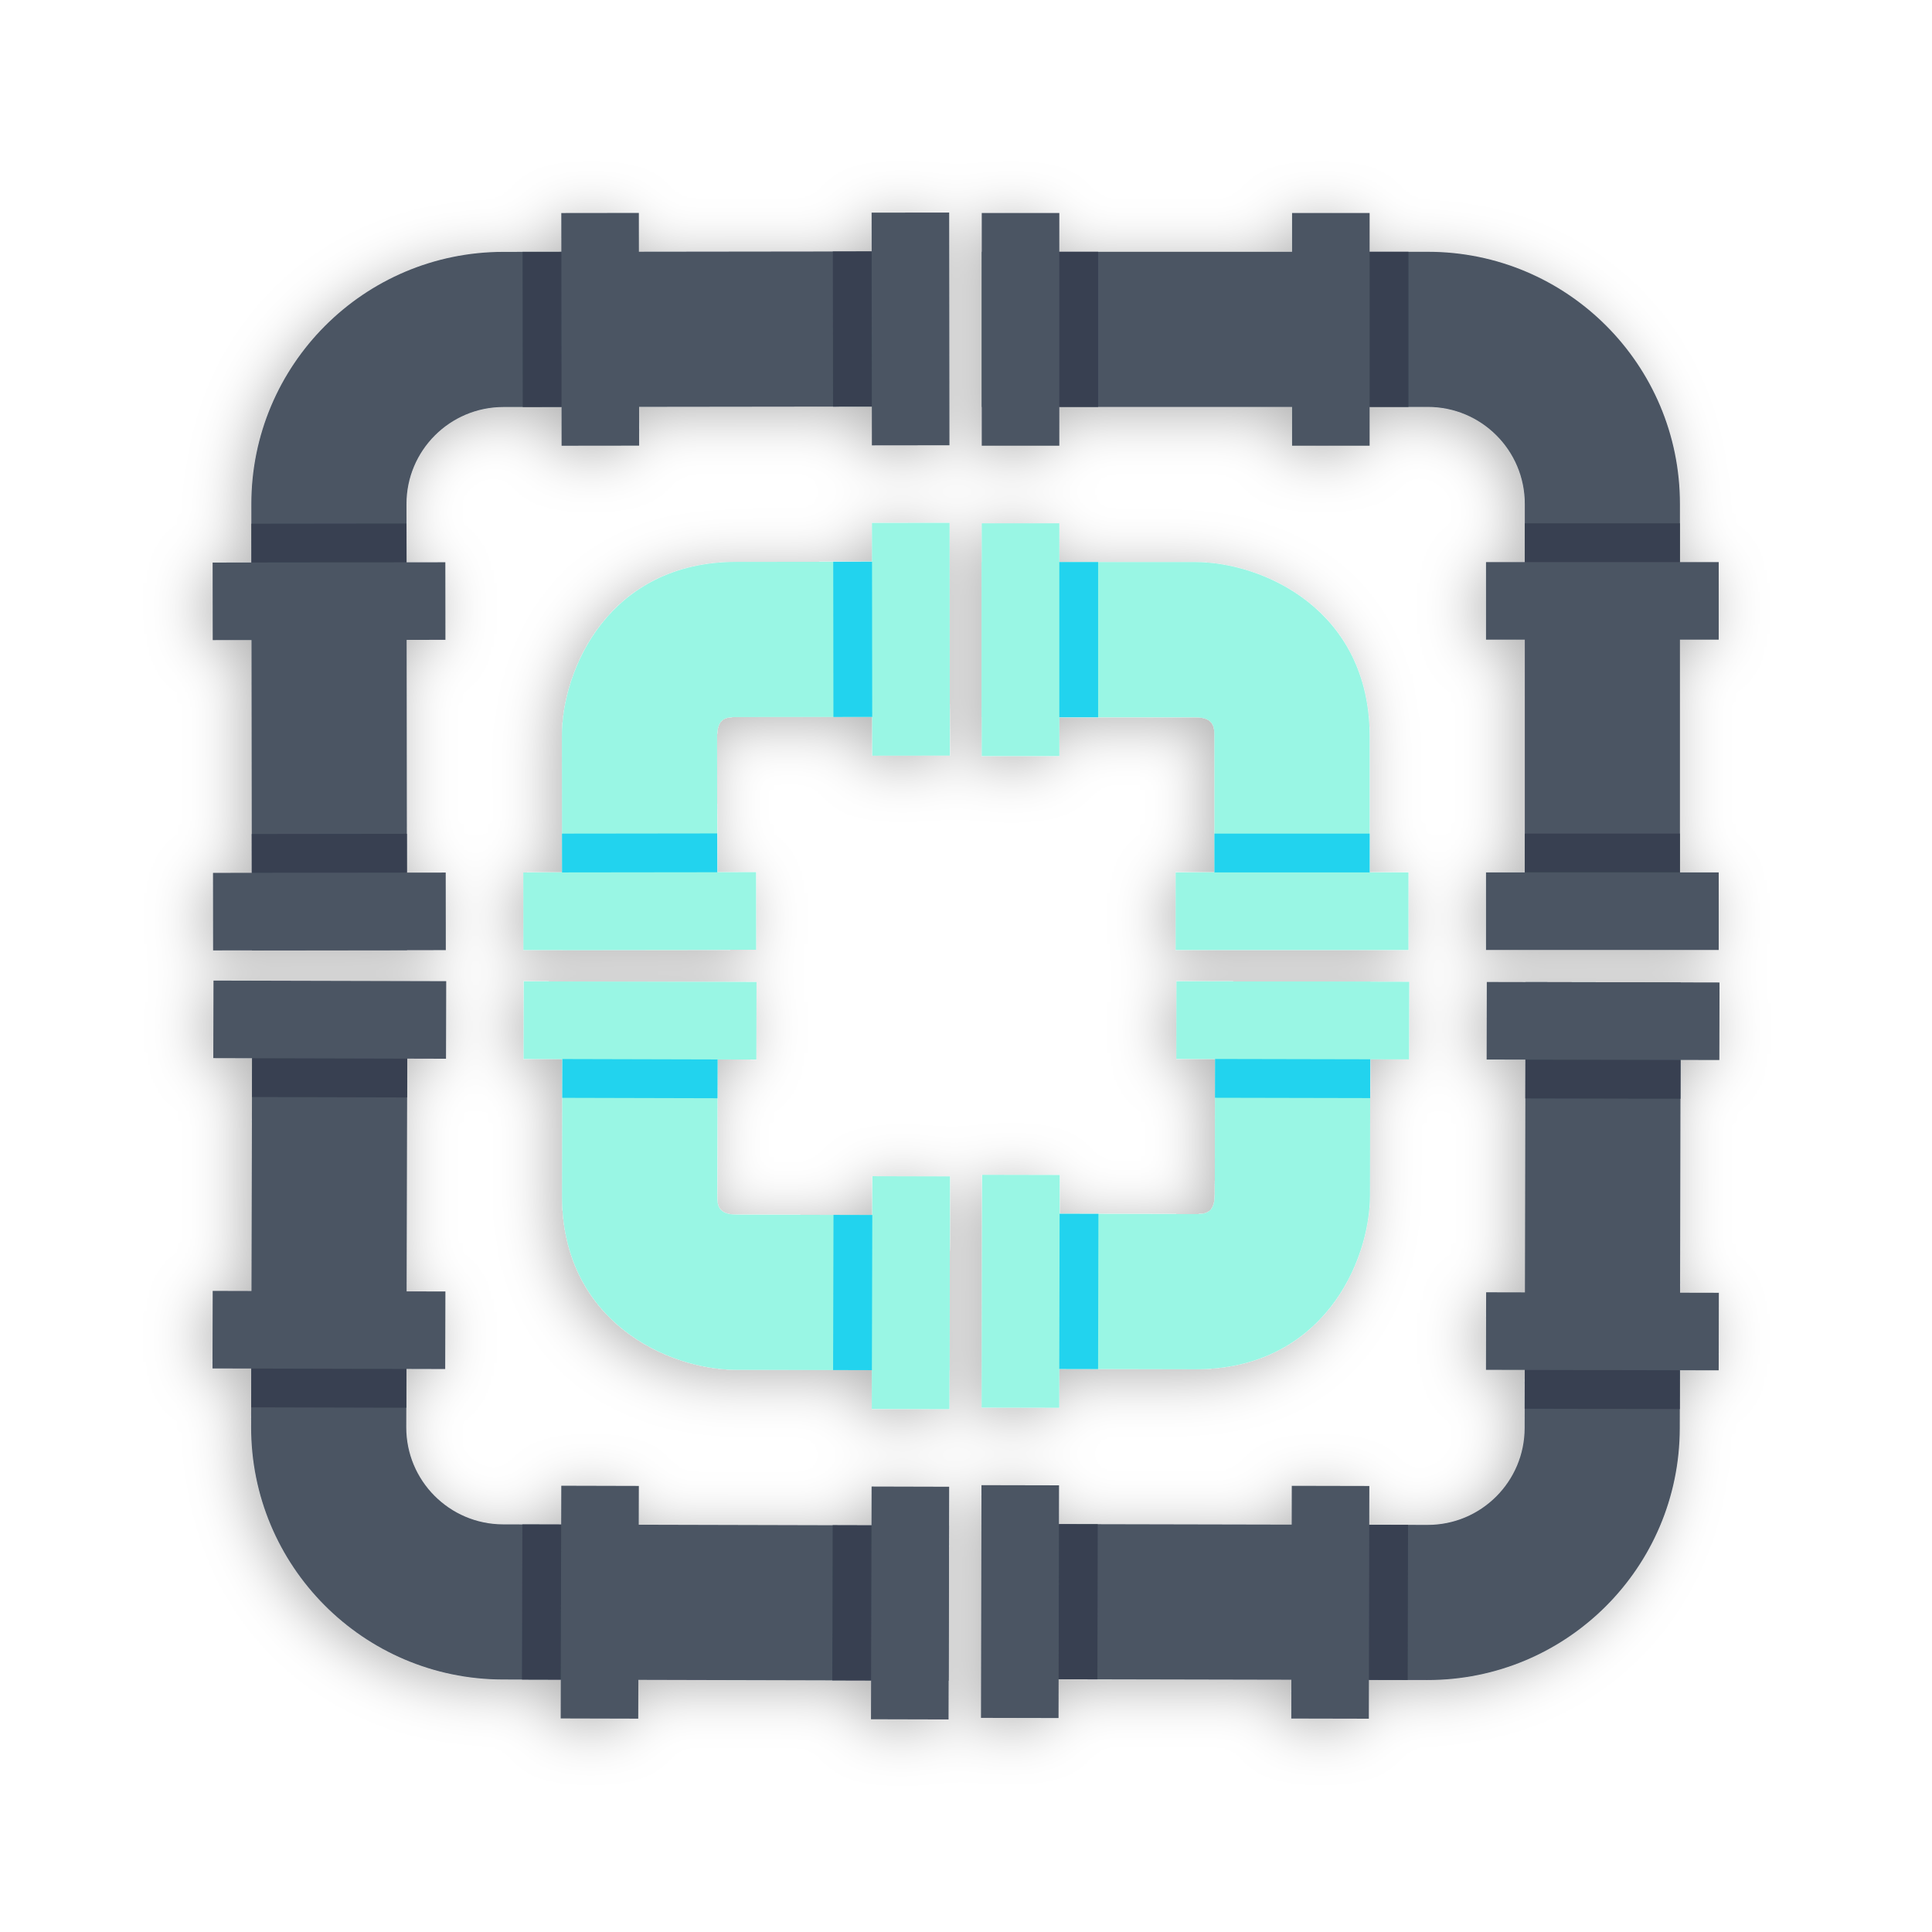
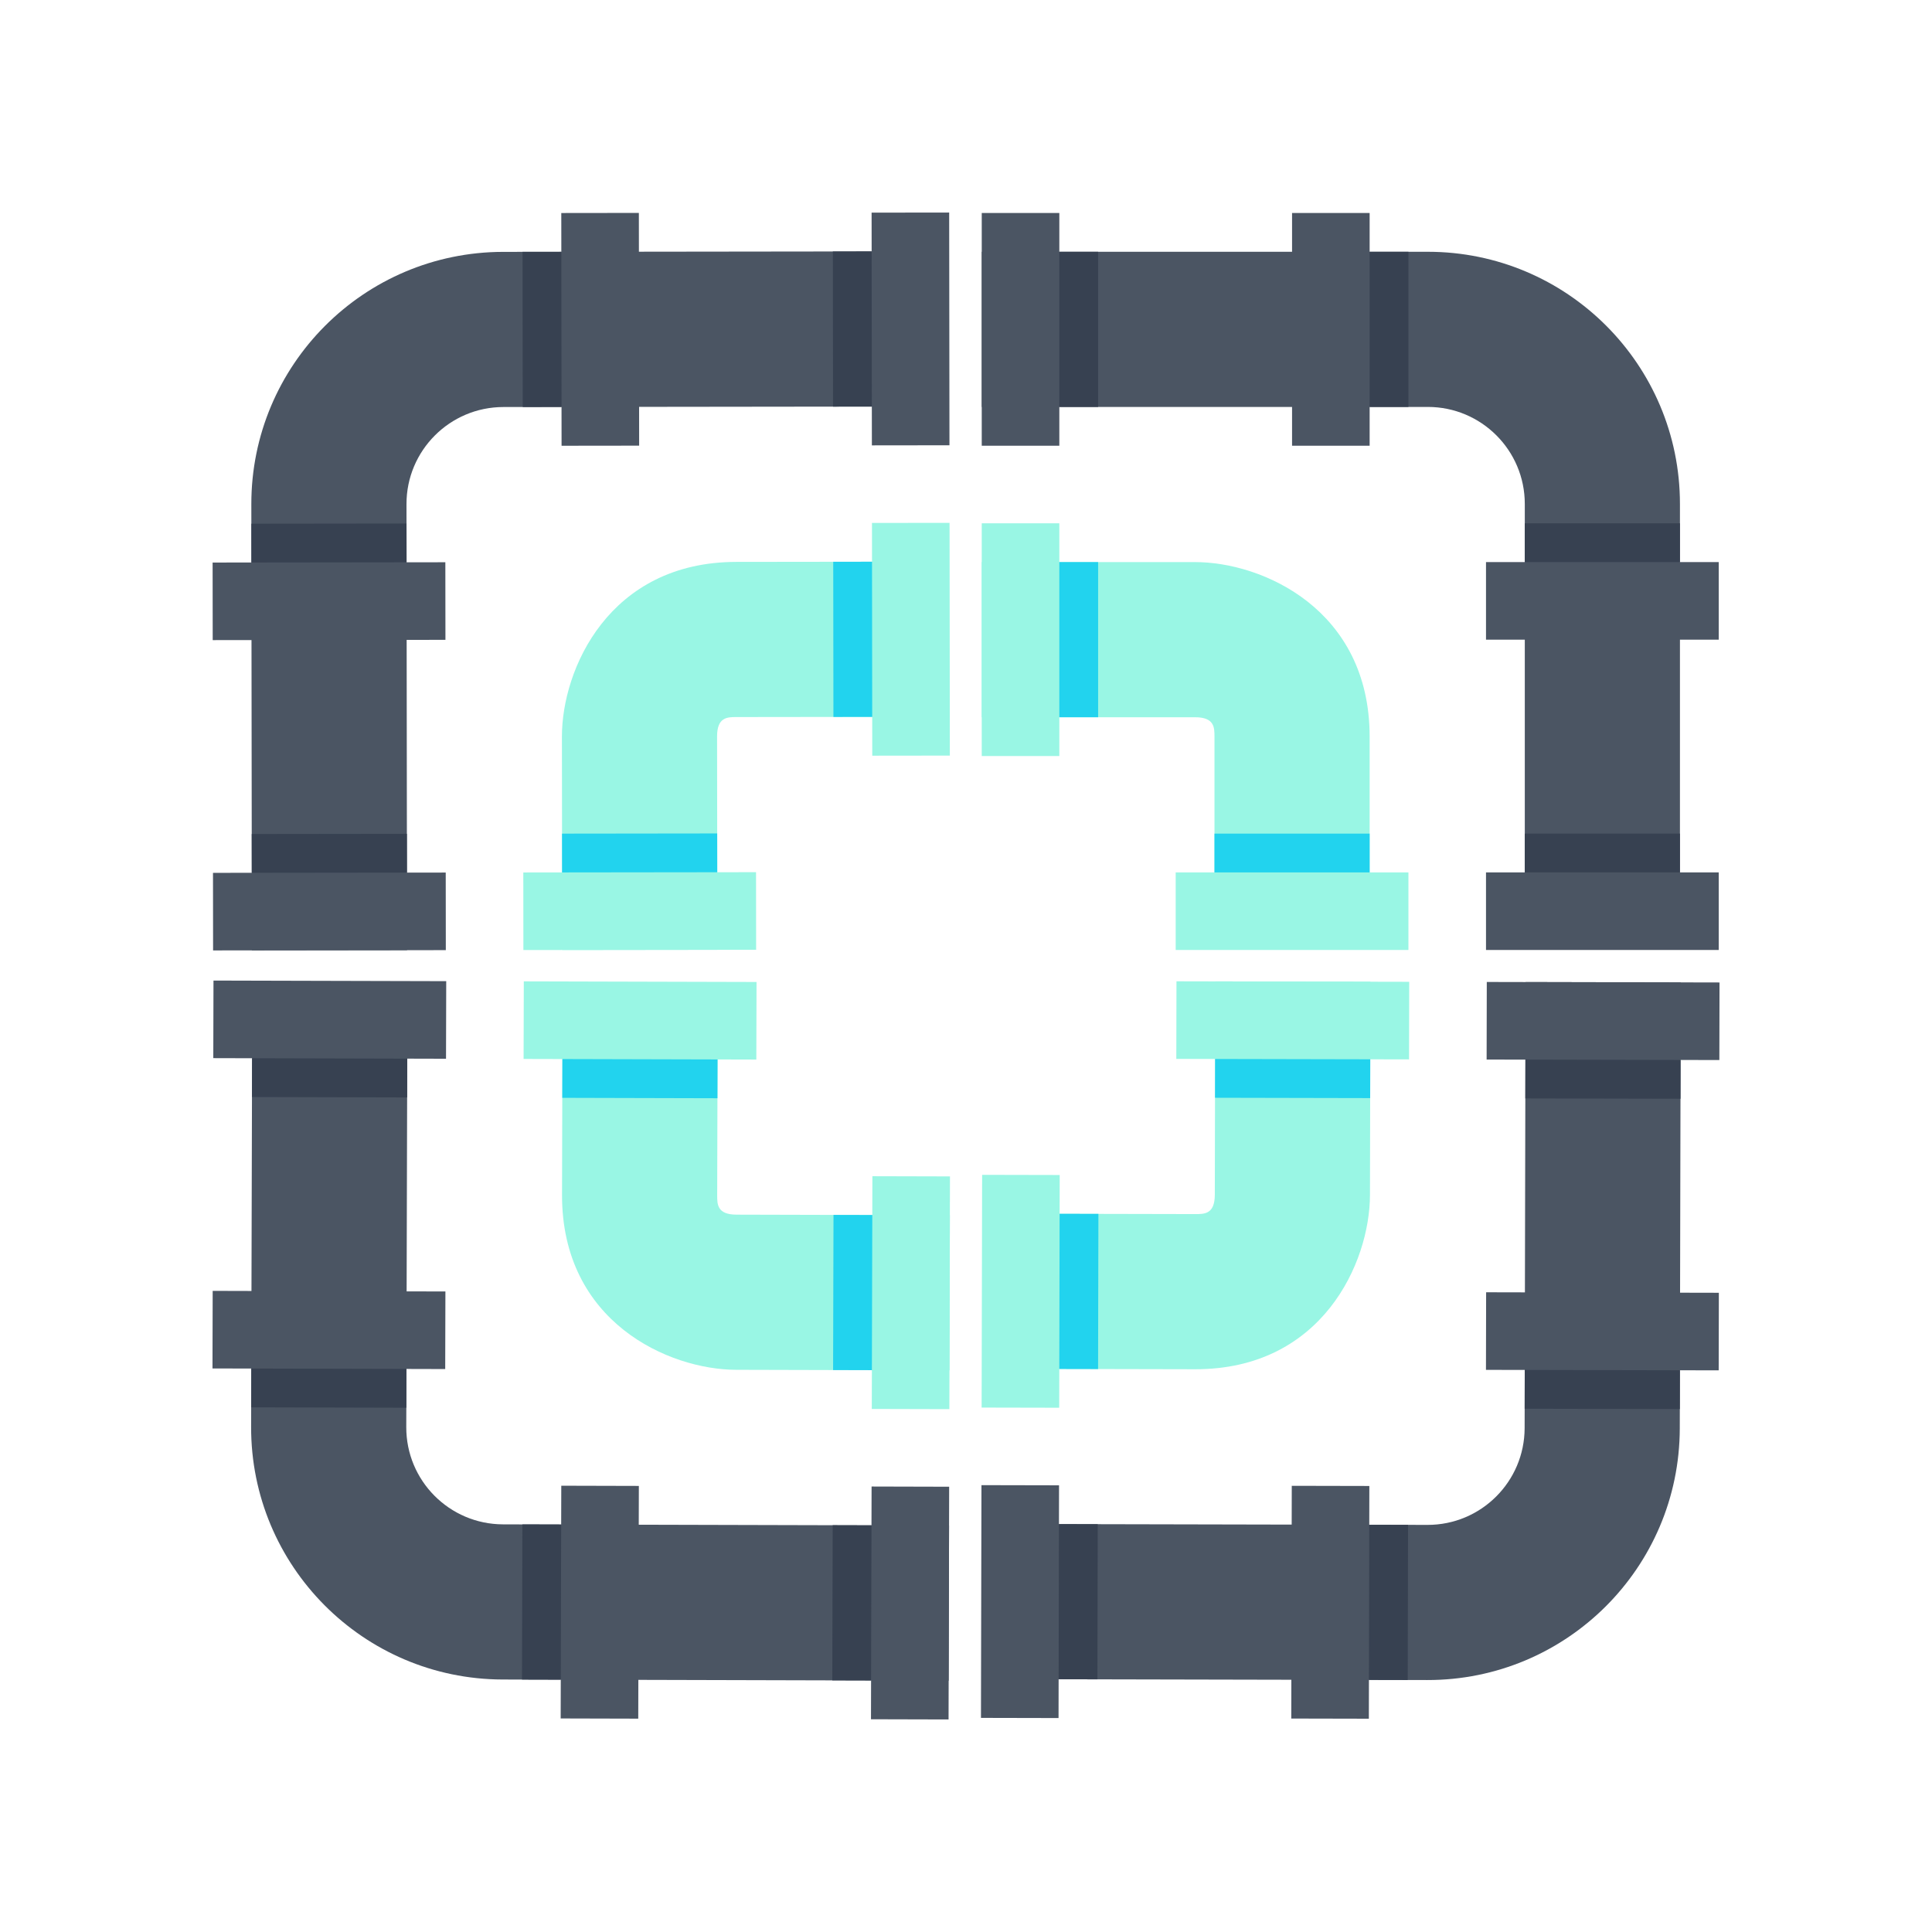
- <svg xmlns="http://www.w3.org/2000/svg" xmlns:ns1="http://vectornator.io" height="100%" stroke-miterlimit="10" style="fill-rule:nonzero;clip-rule:evenodd;stroke-linecap:round;stroke-linejoin:round;" version="1.1" viewBox="0 0 1024 1024" width="100%" xml:space="preserve">
-   <defs>
-     <filter color-interpolation-filters="sRGB" filterUnits="userSpaceOnUse" height="2408.09" id="Filter" width="2408.28" x="0" y="0">
-       <feDropShadow dx="-4.592" dy="3.862" flood-color="#000000" flood-opacity="0.298" height="2408.09" stdDeviation="14.626" width="2408.28" />
-     </filter>
-   </defs>
-   <g id="Ebene-1" ns1:layerName="Ebene 1">
-     <g filter="url(#Filter)" opacity="1" ns1:blendMode="luminosity" ns1:shadowAngle="2.44234" ns1:shadowColor="#000000" ns1:shadowOffset="6" ns1:shadowOpacity="0.297581" ns1:shadowRadius="29.2516">
-       <g opacity="1">
-         <path d="M808.171 267.08L808.171 493.228L890.406 493.228L890.406 267.08C890.406 193.274 830.58 133.448 756.774 133.448L520.347 133.448L520.347 215.683L756.774 215.683C785.155 215.683 808.171 238.699 808.171 267.08Z" fill="#4b5563" fill-rule="evenodd" opacity="1" stroke="none" />
-         <path d="M787.612 462.39L910.965 462.39L910.965 503.507L787.612 503.507L787.612 462.39ZM787.612 297.919L910.965 297.919L910.965 339.036L787.612 339.036L787.612 297.919ZM520.347 112.889L561.465 112.889L561.465 236.242L520.347 236.242L520.347 112.889ZM684.818 112.889L725.936 112.889L725.936 236.242L684.818 236.242L684.818 112.889Z" fill="#4b5563" fill-rule="evenodd" opacity="1" stroke="none" />
-         <path d="M633.421 297.919L520.347 297.919C520.347 325.827 520.347 352.533 520.347 380.154L633.421 380.154C643.7 380.154 643.7 385.613 643.7 390.434L643.7 493.228L725.936 493.228L725.936 390.434C725.936 323.031 669.183 297.919 633.421 297.919Z" fill="#99f6e4" fill-rule="evenodd" opacity="1" stroke="none" />
-         <path d="M623.141 462.39L746.494 462.39L746.494 503.507L623.141 503.507L623.141 462.39ZM520.347 277.36L561.465 277.36L561.465 400.713L520.347 400.713L520.347 277.36Z" fill="#99f6e4" fill-rule="evenodd" opacity="1" stroke="none" />
-         <path d="M561.465 133.448L582.024 133.448L582.024 215.683L561.465 215.683L561.465 133.448ZM725.936 133.448L746.494 133.448L746.494 215.683L725.936 215.683L725.936 133.448Z" fill="#374151" fill-rule="evenodd" opacity="1" stroke="none" />
-         <path d="M890.406 441.831L890.406 462.39L808.171 462.39L808.171 441.831L890.406 441.831Z" fill="#374151" fill-rule="evenodd" opacity="1" stroke="none" />
-         <path d="M890.406 277.36L890.406 297.919L808.171 297.919L808.171 277.36L890.406 277.36Z" fill="#374151" fill-rule="evenodd" opacity="1" stroke="none" />
-         <path d="M561.465 297.919L582.024 297.919L582.024 380.154L561.465 380.154L561.465 297.919ZM643.7 441.831L725.936 441.831L725.936 462.39L643.7 462.39L643.7 441.831Z" fill="#22d3ee" fill-rule="evenodd" opacity="1" stroke="none" />
-       </g>
-       <g opacity="1">
-         <path d="M756.577 808.222L530.43 807.741L530.255 889.976L756.402 890.458C830.208 890.615 890.161 830.916 890.319 757.11L890.822 520.683L808.586 520.508L808.083 756.935C808.023 785.316 784.958 808.283 756.577 808.222Z" fill="#4b5563" fill-rule="evenodd" opacity="1" stroke="none" />
-         <path d="M561.312 787.248L561.049 910.601L519.932 910.513L520.194 787.161L561.312 787.248ZM725.782 787.598L725.52 910.951L684.402 910.863L684.665 787.511L725.782 787.598ZM911.38 520.727L911.293 561.845L787.94 561.582L788.028 520.465L911.38 520.727ZM911.03 685.198L910.943 726.315L787.59 726.053L787.678 684.935L911.03 685.198Z" fill="#4b5563" fill-rule="evenodd" opacity="1" stroke="none" />
-         <path d="M726.11 633.407L726.351 520.333C698.443 520.274 671.737 520.217 644.116 520.158L643.875 633.232C643.853 643.511 638.395 643.5 633.574 643.489L530.78 643.271L530.605 725.506L633.399 725.725C700.801 725.868 726.034 669.169 726.11 633.407Z" fill="#99f6e4" fill-rule="evenodd" opacity="1" stroke="none" />
-         <path d="M561.662 622.778L561.399 746.13L520.282 746.043L520.544 622.69L561.662 622.778ZM746.91 520.377L746.822 561.495L623.47 561.232L623.557 520.115L746.91 520.377Z" fill="#99f6e4" fill-rule="evenodd" opacity="1" stroke="none" />
-         <path d="M890.734 561.801L890.69 582.36L808.455 582.185L808.499 561.626L890.734 561.801ZM890.384 726.272L890.34 746.83L808.105 746.655L808.149 726.097L890.384 726.272Z" fill="#374151" fill-rule="evenodd" opacity="1" stroke="none" />
-         <path d="M581.652 890.086L561.093 890.042L561.268 807.807L581.827 807.851L581.652 890.086Z" fill="#374151" fill-rule="evenodd" opacity="1" stroke="none" />
-         <path d="M746.122 890.436L725.564 890.392L725.739 808.157L746.297 808.201L746.122 890.436Z" fill="#374151" fill-rule="evenodd" opacity="1" stroke="none" />
-         <path d="M726.264 561.451L726.22 582.01L643.985 581.835L644.028 561.276L726.264 561.451ZM582.177 643.38L582.002 725.615L561.443 725.572L561.618 643.336L582.177 643.38Z" fill="#22d3ee" fill-rule="evenodd" opacity="1" stroke="none" />
-       </g>
-       <g opacity="1">
-         <path d="M266.781 215.733L492.929 215.458L492.829 133.223L266.681 133.498C192.875 133.588 133.122 193.487 133.211 267.293L133.499 503.72L215.734 503.62L215.447 267.193C215.412 238.812 238.4 215.768 266.781 215.733Z" fill="#4b5563" fill-rule="evenodd" opacity="1" stroke="none" />
-         <path d="M462.115 236.055L461.965 112.702L503.083 112.652L503.233 236.005L462.115 236.055ZM297.645 236.255L297.495 112.902L338.612 112.852L338.762 236.205L297.645 236.255ZM112.94 503.745L112.89 462.627L236.243 462.477L236.293 503.595L112.94 503.745ZM112.74 339.274L112.69 298.156L236.043 298.006L236.093 339.124L112.74 339.274Z" fill="#4b5563" fill-rule="evenodd" opacity="1" stroke="none" />
-         <path d="M297.832 390.446L297.97 503.52C325.878 503.486 352.584 503.453 380.205 503.42L380.067 390.346C380.055 380.067 385.513 380.06 390.334 380.054L493.129 379.929L493.029 297.694L390.234 297.819C322.832 297.901 297.789 354.684 297.832 390.446Z" fill="#99f6e4" fill-rule="evenodd" opacity="1" stroke="none" />
-         <path d="M462.315 400.525L462.165 277.172L503.283 277.122L503.433 400.475L462.315 400.525ZM277.411 503.545L277.361 462.427L400.714 462.277L400.764 503.395L277.411 503.545Z" fill="#99f6e4" fill-rule="evenodd" opacity="1" stroke="none" />
-         <path d="M133.449 462.602L133.424 442.043L215.659 441.943L215.684 462.502L133.449 462.602ZM133.249 298.131L133.224 277.572L215.459 277.472L215.484 298.031L133.249 298.131Z" fill="#374151" fill-rule="evenodd" opacity="1" stroke="none" />
-         <path d="M441.431 133.285L461.99 133.26L462.09 215.496L441.531 215.521L441.431 133.285Z" fill="#374151" fill-rule="evenodd" opacity="1" stroke="none" />
-         <path d="M276.961 133.486L297.52 133.461L297.62 215.696L277.061 215.721L276.961 133.486Z" fill="#374151" fill-rule="evenodd" opacity="1" stroke="none" />
-         <path d="M297.92 462.402L297.895 441.843L380.13 441.743L380.155 462.302L297.92 462.402ZM441.732 379.992L441.631 297.756L462.19 297.731L462.29 379.967L441.732 379.992Z" fill="#22d3ee" fill-rule="evenodd" opacity="1" stroke="none" />
-       </g>
-       <g opacity="1">
-         <path d="M215.333 756.41L215.921 530.264L133.685 530.05L133.098 756.197C132.907 830.003 192.577 889.984 266.383 890.176L502.81 890.79L503.023 808.554L266.597 807.941C238.216 807.867 215.26 784.792 215.333 756.41Z" fill="#4b5563" fill-rule="evenodd" opacity="1" stroke="none" />
-         <path d="M236.399 561.155L113.047 560.835L113.153 519.717L236.506 520.037L236.399 561.155ZM235.972 725.625L112.62 725.305L112.726 684.188L236.079 684.508L235.972 725.625ZM502.756 911.348L461.639 911.242L461.959 787.889L503.076 787.996L502.756 911.348ZM338.286 910.921L297.168 910.815L297.489 787.462L338.606 787.569L338.286 910.921Z" fill="#4b5563" fill-rule="evenodd" opacity="1" stroke="none" />
-         <path d="M390.163 726.026L503.237 726.319C503.309 698.411 503.378 671.705 503.45 644.084L390.377 643.791C380.097 643.764 380.112 638.306 380.124 633.484L380.391 530.691L298.156 530.477L297.889 633.271C297.714 700.673 354.401 725.933 390.163 726.026Z" fill="#99f6e4" fill-rule="evenodd" opacity="1" stroke="none" />
-         <path d="M400.87 561.582L277.517 561.262L277.624 520.144L400.976 520.465L400.87 561.582ZM503.183 746.878L462.066 746.771L462.386 623.419L503.503 623.525L503.183 746.878Z" fill="#99f6e4" fill-rule="evenodd" opacity="1" stroke="none" />
-         <path d="M461.692 890.683L441.133 890.629L441.347 808.394L461.905 808.448L461.692 890.683ZM297.222 890.256L276.663 890.202L276.876 807.967L297.435 808.021L297.222 890.256Z" fill="#374151" fill-rule="evenodd" opacity="1" stroke="none" />
-         <path d="M133.552 581.447L133.605 560.888L215.841 561.102L215.787 581.66L133.552 581.447Z" fill="#374151" fill-rule="evenodd" opacity="1" stroke="none" />
-         <path d="M133.125 745.917L133.178 725.358L215.414 725.572L215.36 746.131L133.125 745.917Z" fill="#374151" fill-rule="evenodd" opacity="1" stroke="none" />
-         <path d="M462.119 726.213L441.56 726.159L441.774 643.924L462.333 643.977L462.119 726.213ZM380.257 582.088L298.022 581.874L298.076 561.315L380.311 561.529L380.257 582.088Z" fill="#22d3ee" fill-rule="evenodd" opacity="1" stroke="none" />
-       </g>
-     </g>
+ <svg xmlns="http://www.w3.org/2000/svg" viewBox="0 0 1024 1024">
+   <g opacity="1">
+     <path d="M808.171 267.08L808.171 493.228L890.406 493.228L890.406 267.08C890.406 193.274 830.58 133.448 756.774 133.448L520.347 133.448L520.347 215.683L756.774 215.683C785.155 215.683 808.171 238.699 808.171 267.08Z" fill="#4b5563" fill-rule="evenodd" opacity="1" stroke="none" />
+     <path d="M787.612 462.39L910.965 462.39L910.965 503.507L787.612 503.507L787.612 462.39ZM787.612 297.919L910.965 297.919L910.965 339.036L787.612 339.036L787.612 297.919ZM520.347 112.889L561.465 112.889L561.465 236.242L520.347 236.242L520.347 112.889ZM684.818 112.889L725.936 112.889L725.936 236.242L684.818 236.242L684.818 112.889Z" fill="#4b5563" fill-rule="evenodd" opacity="1" stroke="none" />
+     <path d="M633.421 297.919L520.347 297.919C520.347 325.827 520.347 352.533 520.347 380.154L633.421 380.154C643.7 380.154 643.7 385.613 643.7 390.434L643.7 493.228L725.936 493.228L725.936 390.434C725.936 323.031 669.183 297.919 633.421 297.919Z" fill="#99f6e4" fill-rule="evenodd" opacity="1" stroke="none" />
+     <path d="M623.141 462.39L746.494 462.39L746.494 503.507L623.141 503.507L623.141 462.39ZM520.347 277.36L561.465 277.36L561.465 400.713L520.347 400.713L520.347 277.36Z" fill="#99f6e4" fill-rule="evenodd" opacity="1" stroke="none" />
+     <path d="M561.465 133.448L582.024 133.448L582.024 215.683L561.465 215.683L561.465 133.448ZM725.936 133.448L746.494 133.448L746.494 215.683L725.936 215.683L725.936 133.448Z" fill="#374151" fill-rule="evenodd" opacity="1" stroke="none" />
+     <path d="M890.406 441.831L890.406 462.39L808.171 462.39L808.171 441.831L890.406 441.831Z" fill="#374151" fill-rule="evenodd" opacity="1" stroke="none" />
+     <path d="M890.406 277.36L890.406 297.919L808.171 297.919L808.171 277.36L890.406 277.36Z" fill="#374151" fill-rule="evenodd" opacity="1" stroke="none" />
+     <path d="M561.465 297.919L582.024 297.919L582.024 380.154L561.465 380.154L561.465 297.919ZM643.7 441.831L725.936 441.831L725.936 462.39L643.7 462.39L643.7 441.831Z" fill="#22d3ee" fill-rule="evenodd" opacity="1" stroke="none" />
+   </g>
+   <g opacity="1">
+     <path d="M756.577 808.222L530.43 807.741L530.255 889.976L756.402 890.458C830.208 890.615 890.161 830.916 890.319 757.11L890.822 520.683L808.586 520.508L808.083 756.935C808.023 785.316 784.958 808.283 756.577 808.222Z" fill="#4b5563" fill-rule="evenodd" opacity="1" stroke="none" />
+     <path d="M561.312 787.248L561.049 910.601L519.932 910.513L520.194 787.161L561.312 787.248ZM725.782 787.598L725.52 910.951L684.402 910.863L684.665 787.511L725.782 787.598ZM911.38 520.727L911.293 561.845L787.94 561.582L788.028 520.465L911.38 520.727ZM911.03 685.198L910.943 726.315L787.59 726.053L787.678 684.935L911.03 685.198Z" fill="#4b5563" fill-rule="evenodd" opacity="1" stroke="none" />
+     <path d="M726.11 633.407L726.351 520.333C698.443 520.274 671.737 520.217 644.116 520.158L643.875 633.232C643.853 643.511 638.395 643.5 633.574 643.489L530.78 643.271L530.605 725.506L633.399 725.725C700.801 725.868 726.034 669.169 726.11 633.407Z" fill="#99f6e4" fill-rule="evenodd" opacity="1" stroke="none" />
+     <path d="M561.662 622.778L561.399 746.13L520.282 746.043L520.544 622.69L561.662 622.778ZM746.91 520.377L746.822 561.495L623.47 561.232L623.557 520.115L746.91 520.377Z" fill="#99f6e4" fill-rule="evenodd" opacity="1" stroke="none" />
+     <path d="M890.734 561.801L890.69 582.36L808.455 582.185L808.499 561.626L890.734 561.801ZM890.384 726.272L890.34 746.83L808.105 746.655L808.149 726.097L890.384 726.272Z" fill="#374151" fill-rule="evenodd" opacity="1" stroke="none" />
+     <path d="M581.652 890.086L561.093 890.042L561.268 807.807L581.827 807.851L581.652 890.086Z" fill="#374151" fill-rule="evenodd" opacity="1" stroke="none" />
+     <path d="M746.122 890.436L725.564 890.392L725.739 808.157L746.297 808.201L746.122 890.436Z" fill="#374151" fill-rule="evenodd" opacity="1" stroke="none" />
+     <path d="M726.264 561.451L726.22 582.01L643.985 581.835L644.028 561.276L726.264 561.451ZM582.177 643.38L582.002 725.615L561.443 725.572L561.618 643.336L582.177 643.38Z" fill="#22d3ee" fill-rule="evenodd" opacity="1" stroke="none" />
+   </g>
+   <g opacity="1">
+     <path d="M266.781 215.733L492.929 215.458L492.829 133.223L266.681 133.498C192.875 133.588 133.122 193.487 133.211 267.293L133.499 503.72L215.734 503.62L215.447 267.193C215.412 238.812 238.4 215.768 266.781 215.733Z" fill="#4b5563" fill-rule="evenodd" opacity="1" stroke="none" />
+     <path d="M462.115 236.055L461.965 112.702L503.083 112.652L503.233 236.005L462.115 236.055ZM297.645 236.255L297.495 112.902L338.612 112.852L338.762 236.205L297.645 236.255ZM112.94 503.745L112.89 462.627L236.243 462.477L236.293 503.595L112.94 503.745ZM112.74 339.274L112.69 298.156L236.043 298.006L236.093 339.124L112.74 339.274Z" fill="#4b5563" fill-rule="evenodd" opacity="1" stroke="none" />
+     <path d="M297.832 390.446L297.97 503.52C325.878 503.486 352.584 503.453 380.205 503.42L380.067 390.346C380.055 380.067 385.513 380.06 390.334 380.054L493.129 379.929L493.029 297.694L390.234 297.819C322.832 297.901 297.789 354.684 297.832 390.446Z" fill="#99f6e4" fill-rule="evenodd" opacity="1" stroke="none" />
+     <path d="M462.315 400.525L462.165 277.172L503.283 277.122L503.433 400.475L462.315 400.525ZM277.411 503.545L277.361 462.427L400.714 462.277L400.764 503.395L277.411 503.545Z" fill="#99f6e4" fill-rule="evenodd" opacity="1" stroke="none" />
+     <path d="M133.449 462.602L133.424 442.043L215.659 441.943L215.684 462.502L133.449 462.602ZM133.249 298.131L133.224 277.572L215.459 277.472L215.484 298.031L133.249 298.131Z" fill="#374151" fill-rule="evenodd" opacity="1" stroke="none" />
+     <path d="M441.431 133.285L461.99 133.26L462.09 215.496L441.531 215.521L441.431 133.285Z" fill="#374151" fill-rule="evenodd" opacity="1" stroke="none" />
+     <path d="M276.961 133.486L297.52 133.461L297.62 215.696L277.061 215.721L276.961 133.486Z" fill="#374151" fill-rule="evenodd" opacity="1" stroke="none" />
+     <path d="M297.92 462.402L297.895 441.843L380.13 441.743L380.155 462.302L297.92 462.402ZM441.732 379.992L441.631 297.756L462.19 297.731L462.29 379.967L441.732 379.992Z" fill="#22d3ee" fill-rule="evenodd" opacity="1" stroke="none" />
+   </g>
+   <g opacity="1">
+     <path d="M215.333 756.41L215.921 530.264L133.685 530.05L133.098 756.197C132.907 830.003 192.577 889.984 266.383 890.176L502.81 890.79L503.023 808.554L266.597 807.941C238.216 807.867 215.26 784.792 215.333 756.41Z" fill="#4b5563" fill-rule="evenodd" opacity="1" stroke="none" />
+     <path d="M236.399 561.155L113.047 560.835L113.153 519.717L236.506 520.037L236.399 561.155ZM235.972 725.625L112.62 725.305L112.726 684.188L236.079 684.508L235.972 725.625ZM502.756 911.348L461.639 911.242L461.959 787.889L503.076 787.996L502.756 911.348ZM338.286 910.921L297.168 910.815L297.489 787.462L338.606 787.569L338.286 910.921Z" fill="#4b5563" fill-rule="evenodd" opacity="1" stroke="none" />
+     <path d="M390.163 726.026L503.237 726.319C503.309 698.411 503.378 671.705 503.45 644.084L390.377 643.791C380.097 643.764 380.112 638.306 380.124 633.484L380.391 530.691L298.156 530.477L297.889 633.271C297.714 700.673 354.401 725.933 390.163 726.026Z" fill="#99f6e4" fill-rule="evenodd" opacity="1" stroke="none" />
+     <path d="M400.87 561.582L277.517 561.262L277.624 520.144L400.976 520.465L400.87 561.582ZM503.183 746.878L462.066 746.771L462.386 623.419L503.503 623.525L503.183 746.878Z" fill="#99f6e4" fill-rule="evenodd" opacity="1" stroke="none" />
+     <path d="M461.692 890.683L441.133 890.629L441.347 808.394L461.905 808.448L461.692 890.683ZM297.222 890.256L276.663 890.202L276.876 807.967L297.435 808.021L297.222 890.256Z" fill="#374151" fill-rule="evenodd" opacity="1" stroke="none" />
+     <path d="M133.552 581.447L133.605 560.888L215.841 561.102L215.787 581.66L133.552 581.447Z" fill="#374151" fill-rule="evenodd" opacity="1" stroke="none" />
+     <path d="M133.125 745.917L133.178 725.358L215.414 725.572L215.36 746.131L133.125 745.917Z" fill="#374151" fill-rule="evenodd" opacity="1" stroke="none" />
+     <path d="M462.119 726.213L441.56 726.159L441.774 643.924L462.333 643.977L462.119 726.213ZM380.257 582.088L298.022 581.874L298.076 561.315L380.311 561.529L380.257 582.088Z" fill="#22d3ee" fill-rule="evenodd" opacity="1" stroke="none" />
  </g>
</svg>
